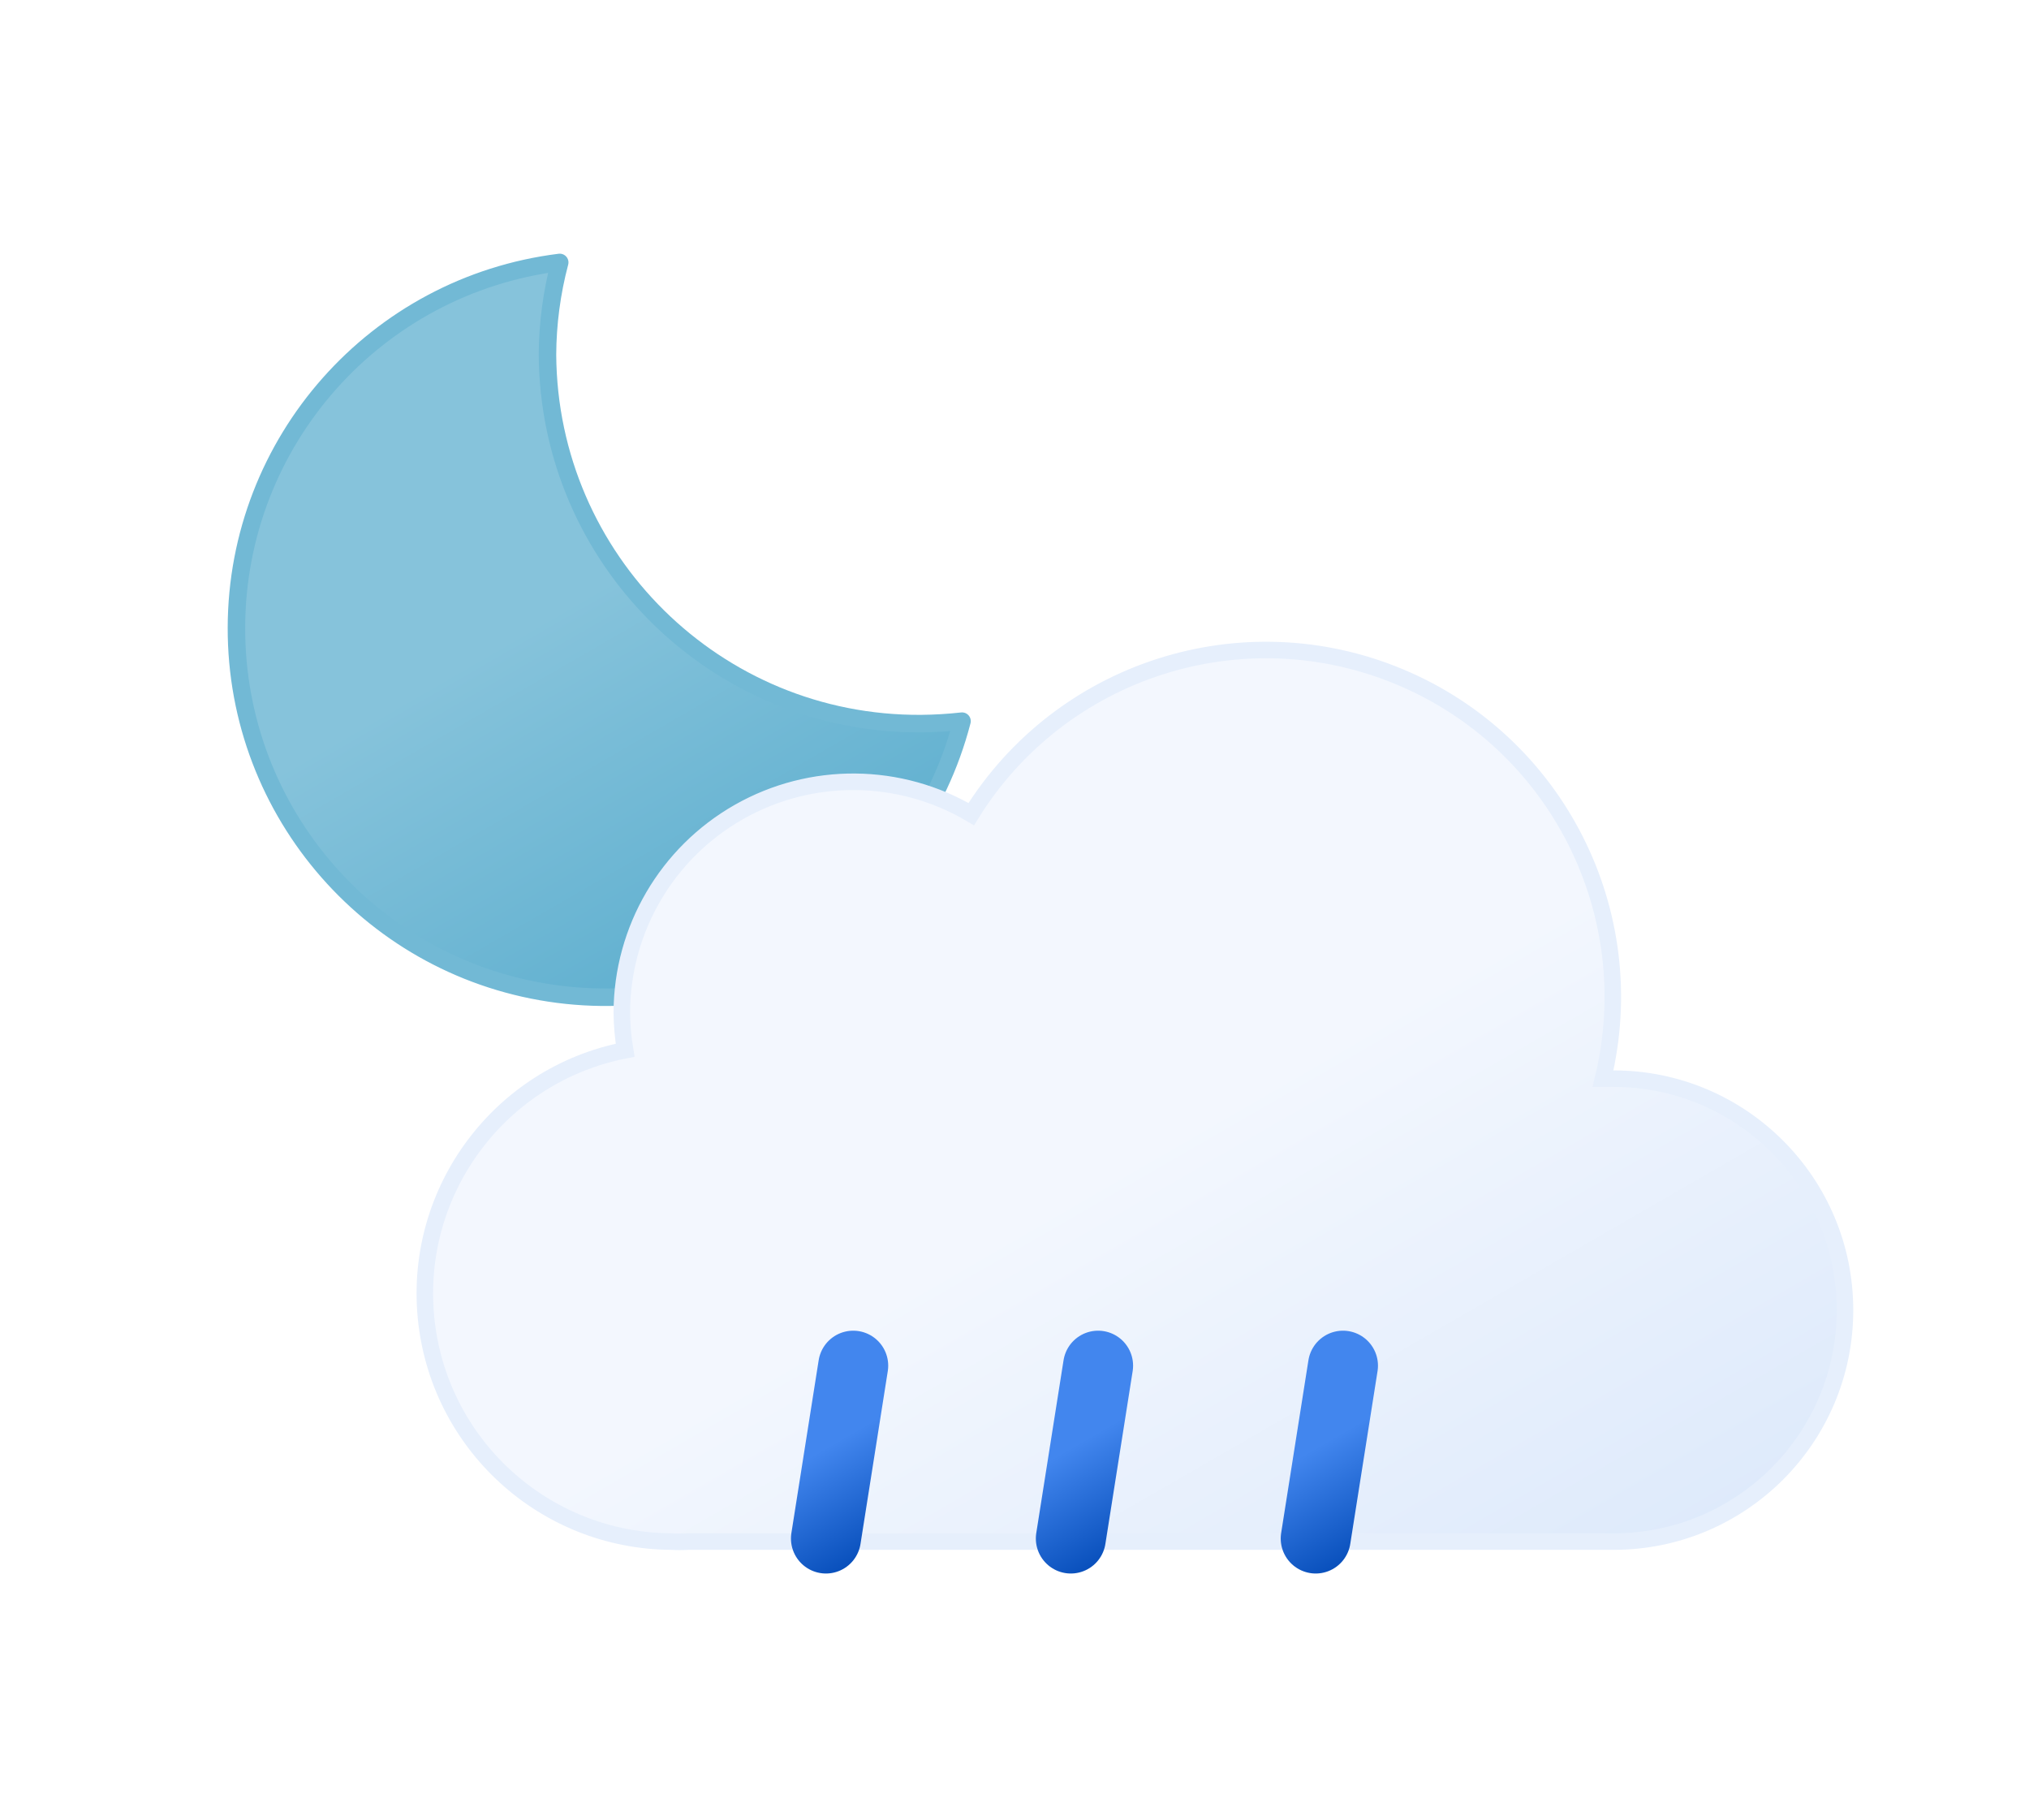
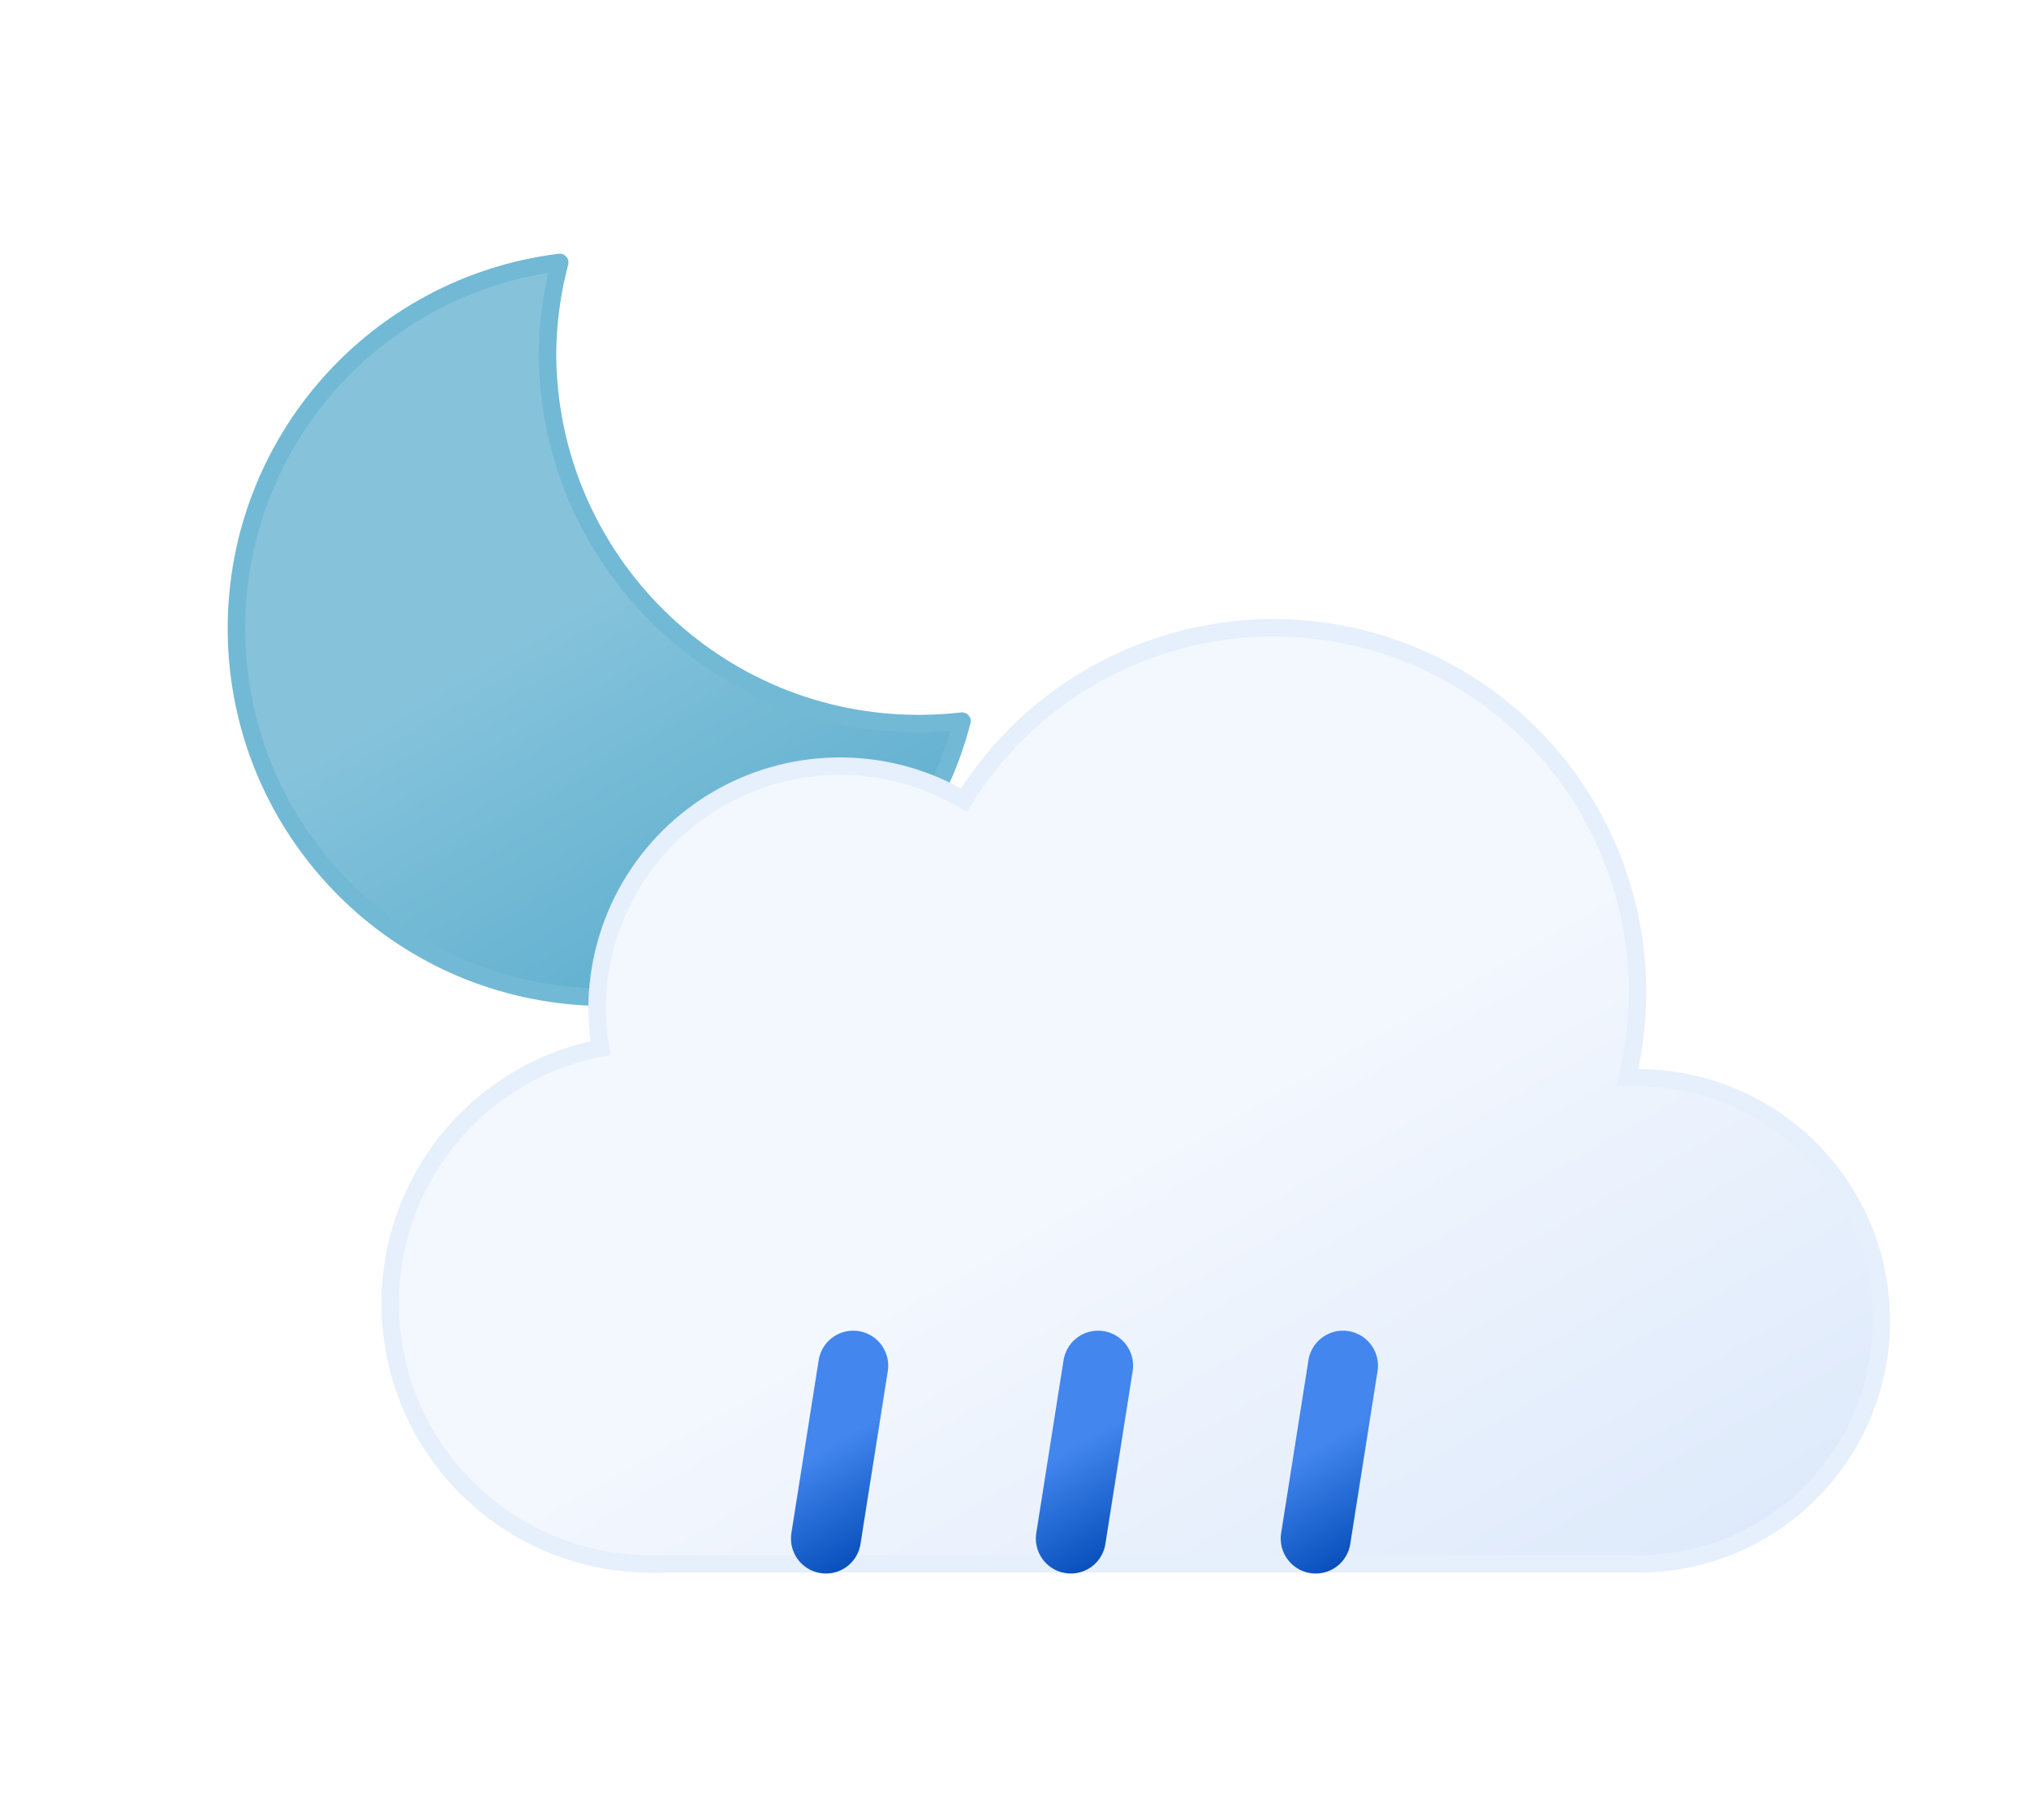
<svg xmlns="http://www.w3.org/2000/svg" xmlns:xlink="http://www.w3.org/1999/xlink" viewBox="0 4 58 52">
  <defs>
    <linearGradient id="b" x1="13.58" x2="24.15" y1="15.57" y2="33.87" gradientUnits="userSpaceOnUse">
      <stop offset="0" stop-color="#86c3db" />
      <stop offset=".45" stop-color="#86c3db" />
      <stop offset="1" stop-color="#5eafcf" />
    </linearGradient>
    <linearGradient id="c" x1="22.56" x2="39.2" y1="21.96" y2="50.8" gradientUnits="userSpaceOnUse">
      <stop offset="0" stop-color="#f3f7fe" />
      <stop offset=".45" stop-color="#f3f7fe" />
      <stop offset="1" stop-color="#deeafb" />
    </linearGradient>
    <linearGradient id="a" x1="22.53" x2="25.47" y1="42.95" y2="48.05" gradientUnits="userSpaceOnUse">
      <stop offset="0" stop-color="#4286ee" />
      <stop offset=".45" stop-color="#4286ee" />
      <stop offset="1" stop-color="#0950bc" />
    </linearGradient>
    <linearGradient id="d" x1="29.53" x2="32.47" y1="42.95" y2="48.05" xlink:href="#a" />
    <linearGradient id="e" x1="36.53" x2="39.47" y1="42.95" y2="48.05" xlink:href="#a" />
  </defs>
  <g data-part="moon" transform="translate(-3 -2)">
    <path fill="url(#b)" stroke="#72b9d5" stroke-linecap="round" stroke-linejoin="round" stroke-width=".5" d="M29.33 26.68a10.61 10.61 0 01-10.68-10.54A10.5 10.5 0 0119 13.5a10.54 10.54 0 1011.5 13.11 11.48 11.48 0 01-1.17.07z" />
  </g>
-   <g data-part="cloud" transform="translate(2.1825 5.06) scale(.945)">
+   <g data-part="cloud" transform="translate(.694125 3.548) scale(.99225)">
    <path fill="url(#c)" stroke="#e6effc" stroke-miterlimit="10" stroke-width=".5" d="M46.5 31.5h-.32a10.49 10.49 0 00-19.11-8 7 7 0 00-10.57 6 7.21 7.21 0 00.1 1.14A7.5 7.5 0 0018 45.5a4.19 4.19 0 00.5 0v0h28a7 7 0 000-14z" />
  </g>
  <path fill="none" stroke="url(#a)" stroke-linecap="round" stroke-miterlimit="10" stroke-width="2" d="M24.39 43.03l-.78 4.94" />
  <path fill="none" stroke="url(#d)" stroke-linecap="round" stroke-miterlimit="10" stroke-width="2" d="M31.39 43.03l-.78 4.94" />
  <path fill="none" stroke="url(#e)" stroke-linecap="round" stroke-miterlimit="10" stroke-width="2" d="M38.39 43.03l-.78 4.94" />
</svg>
